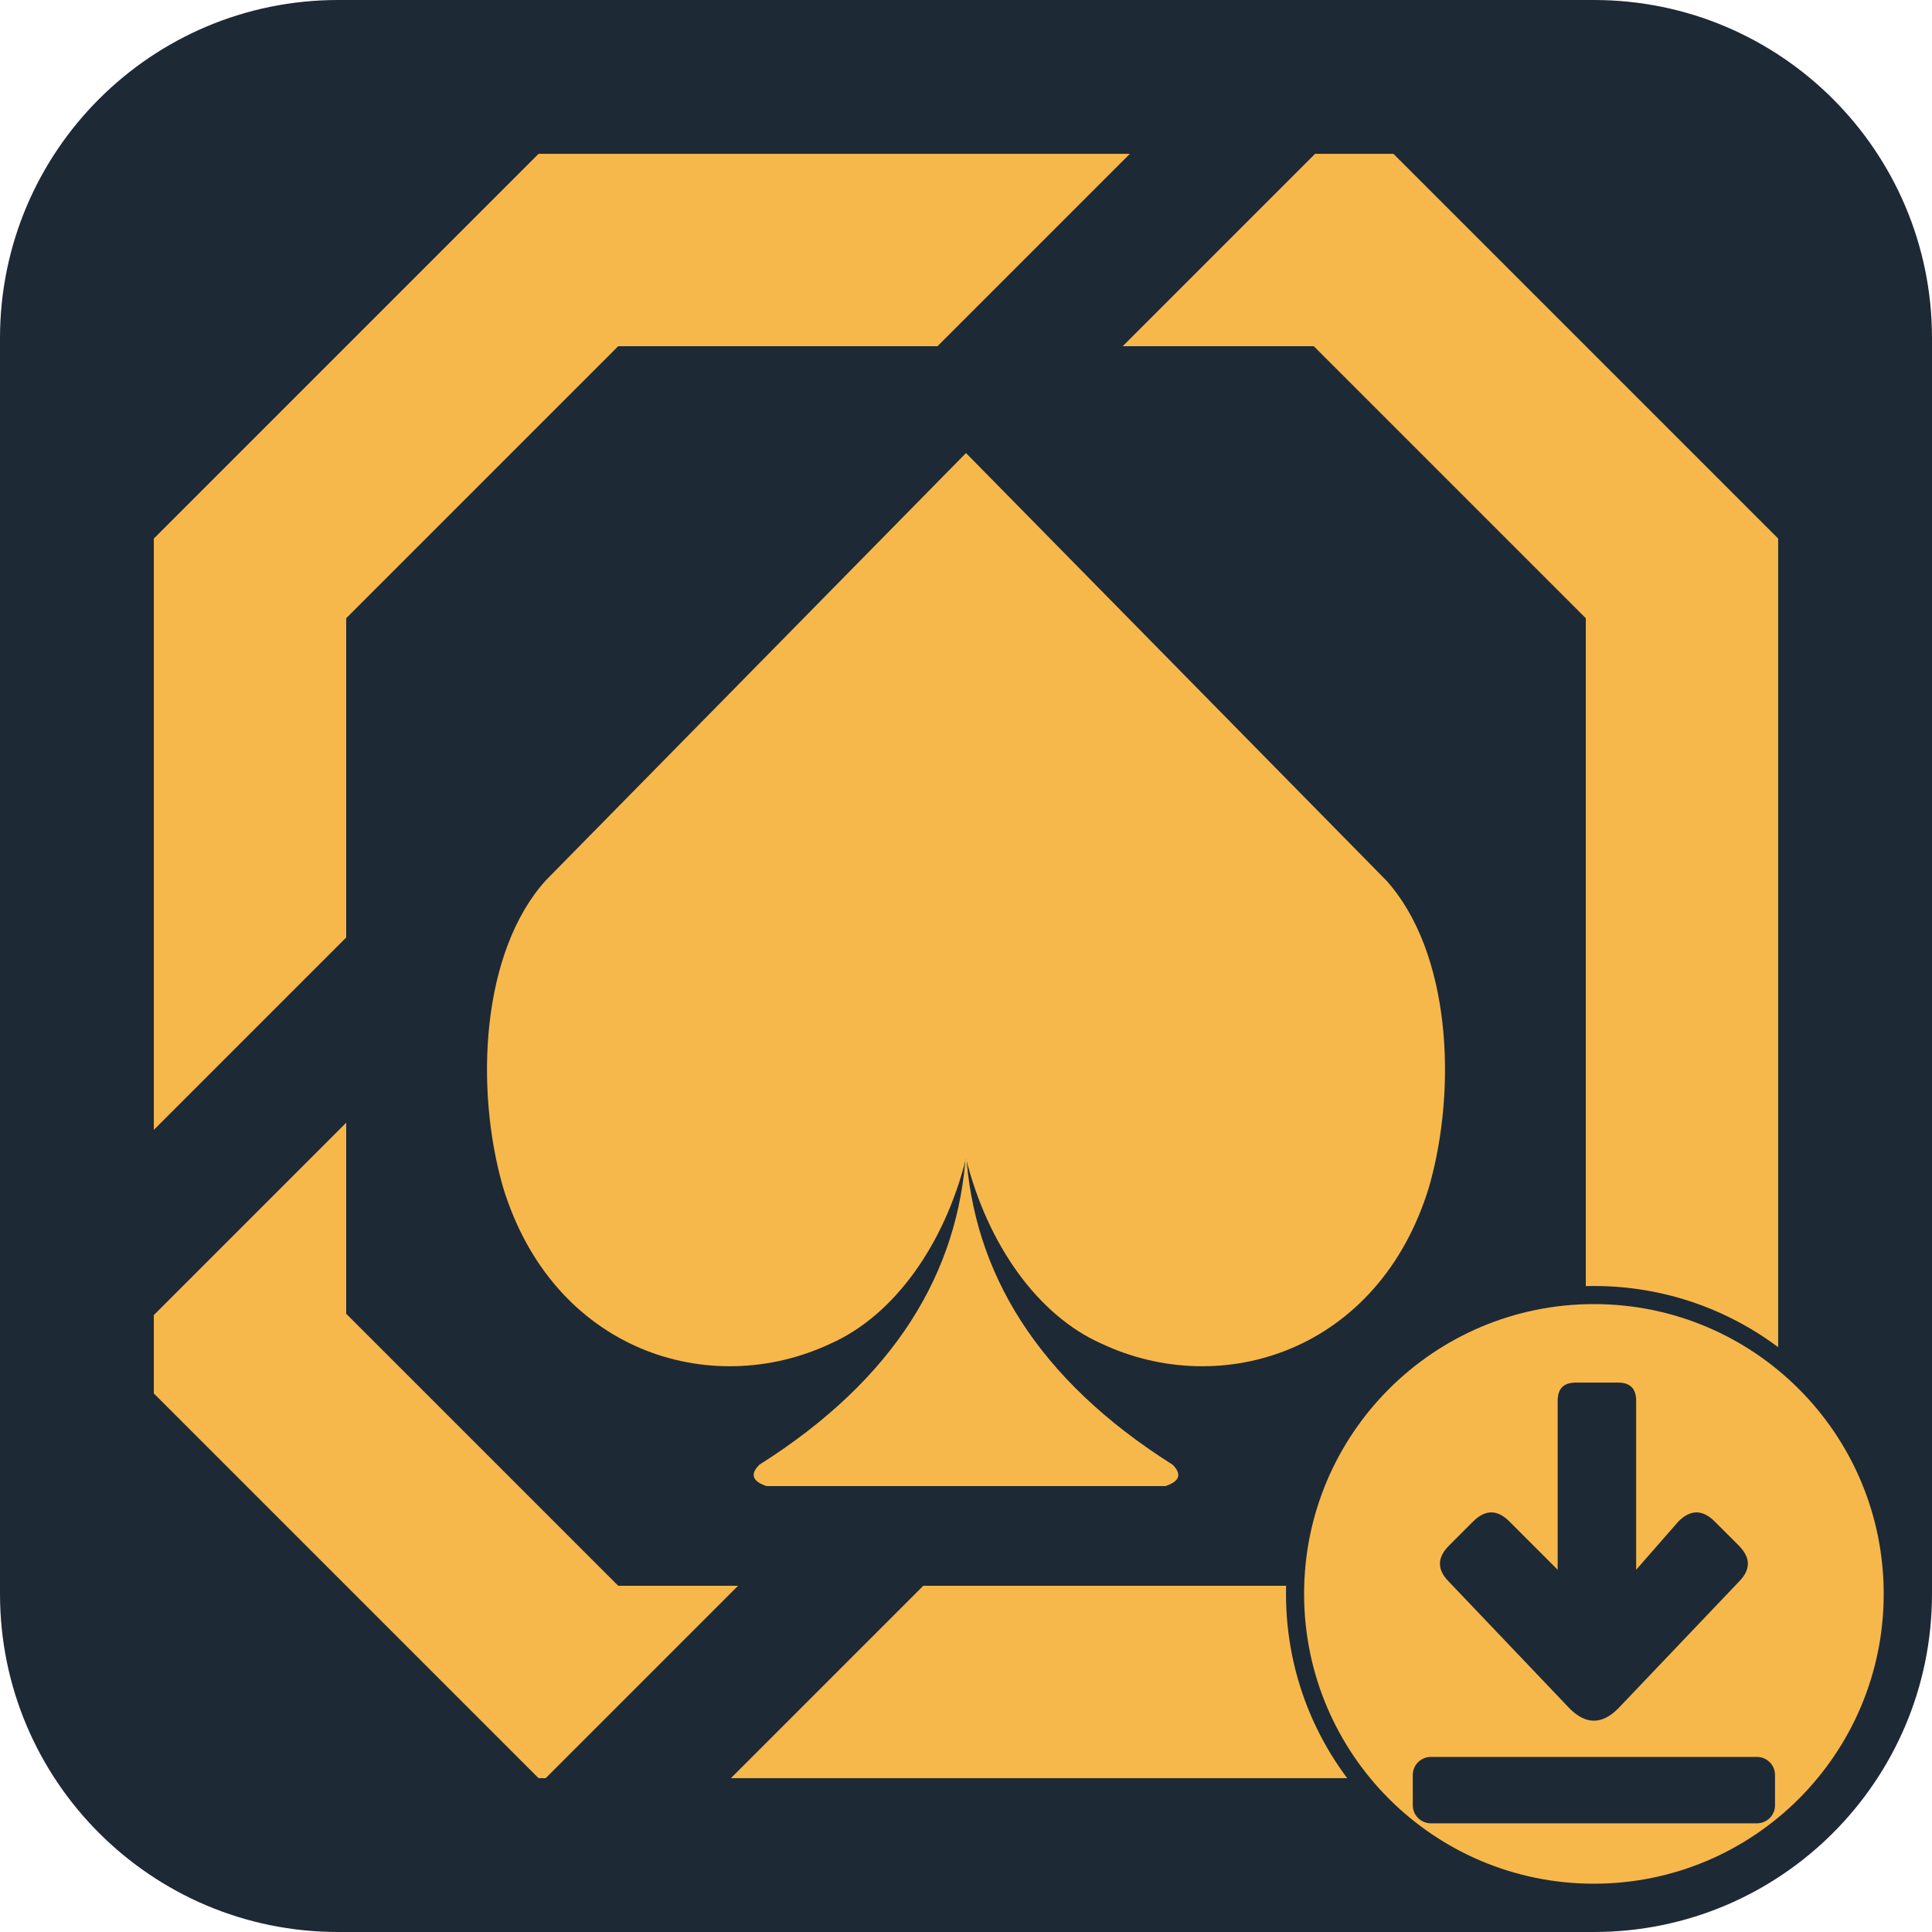
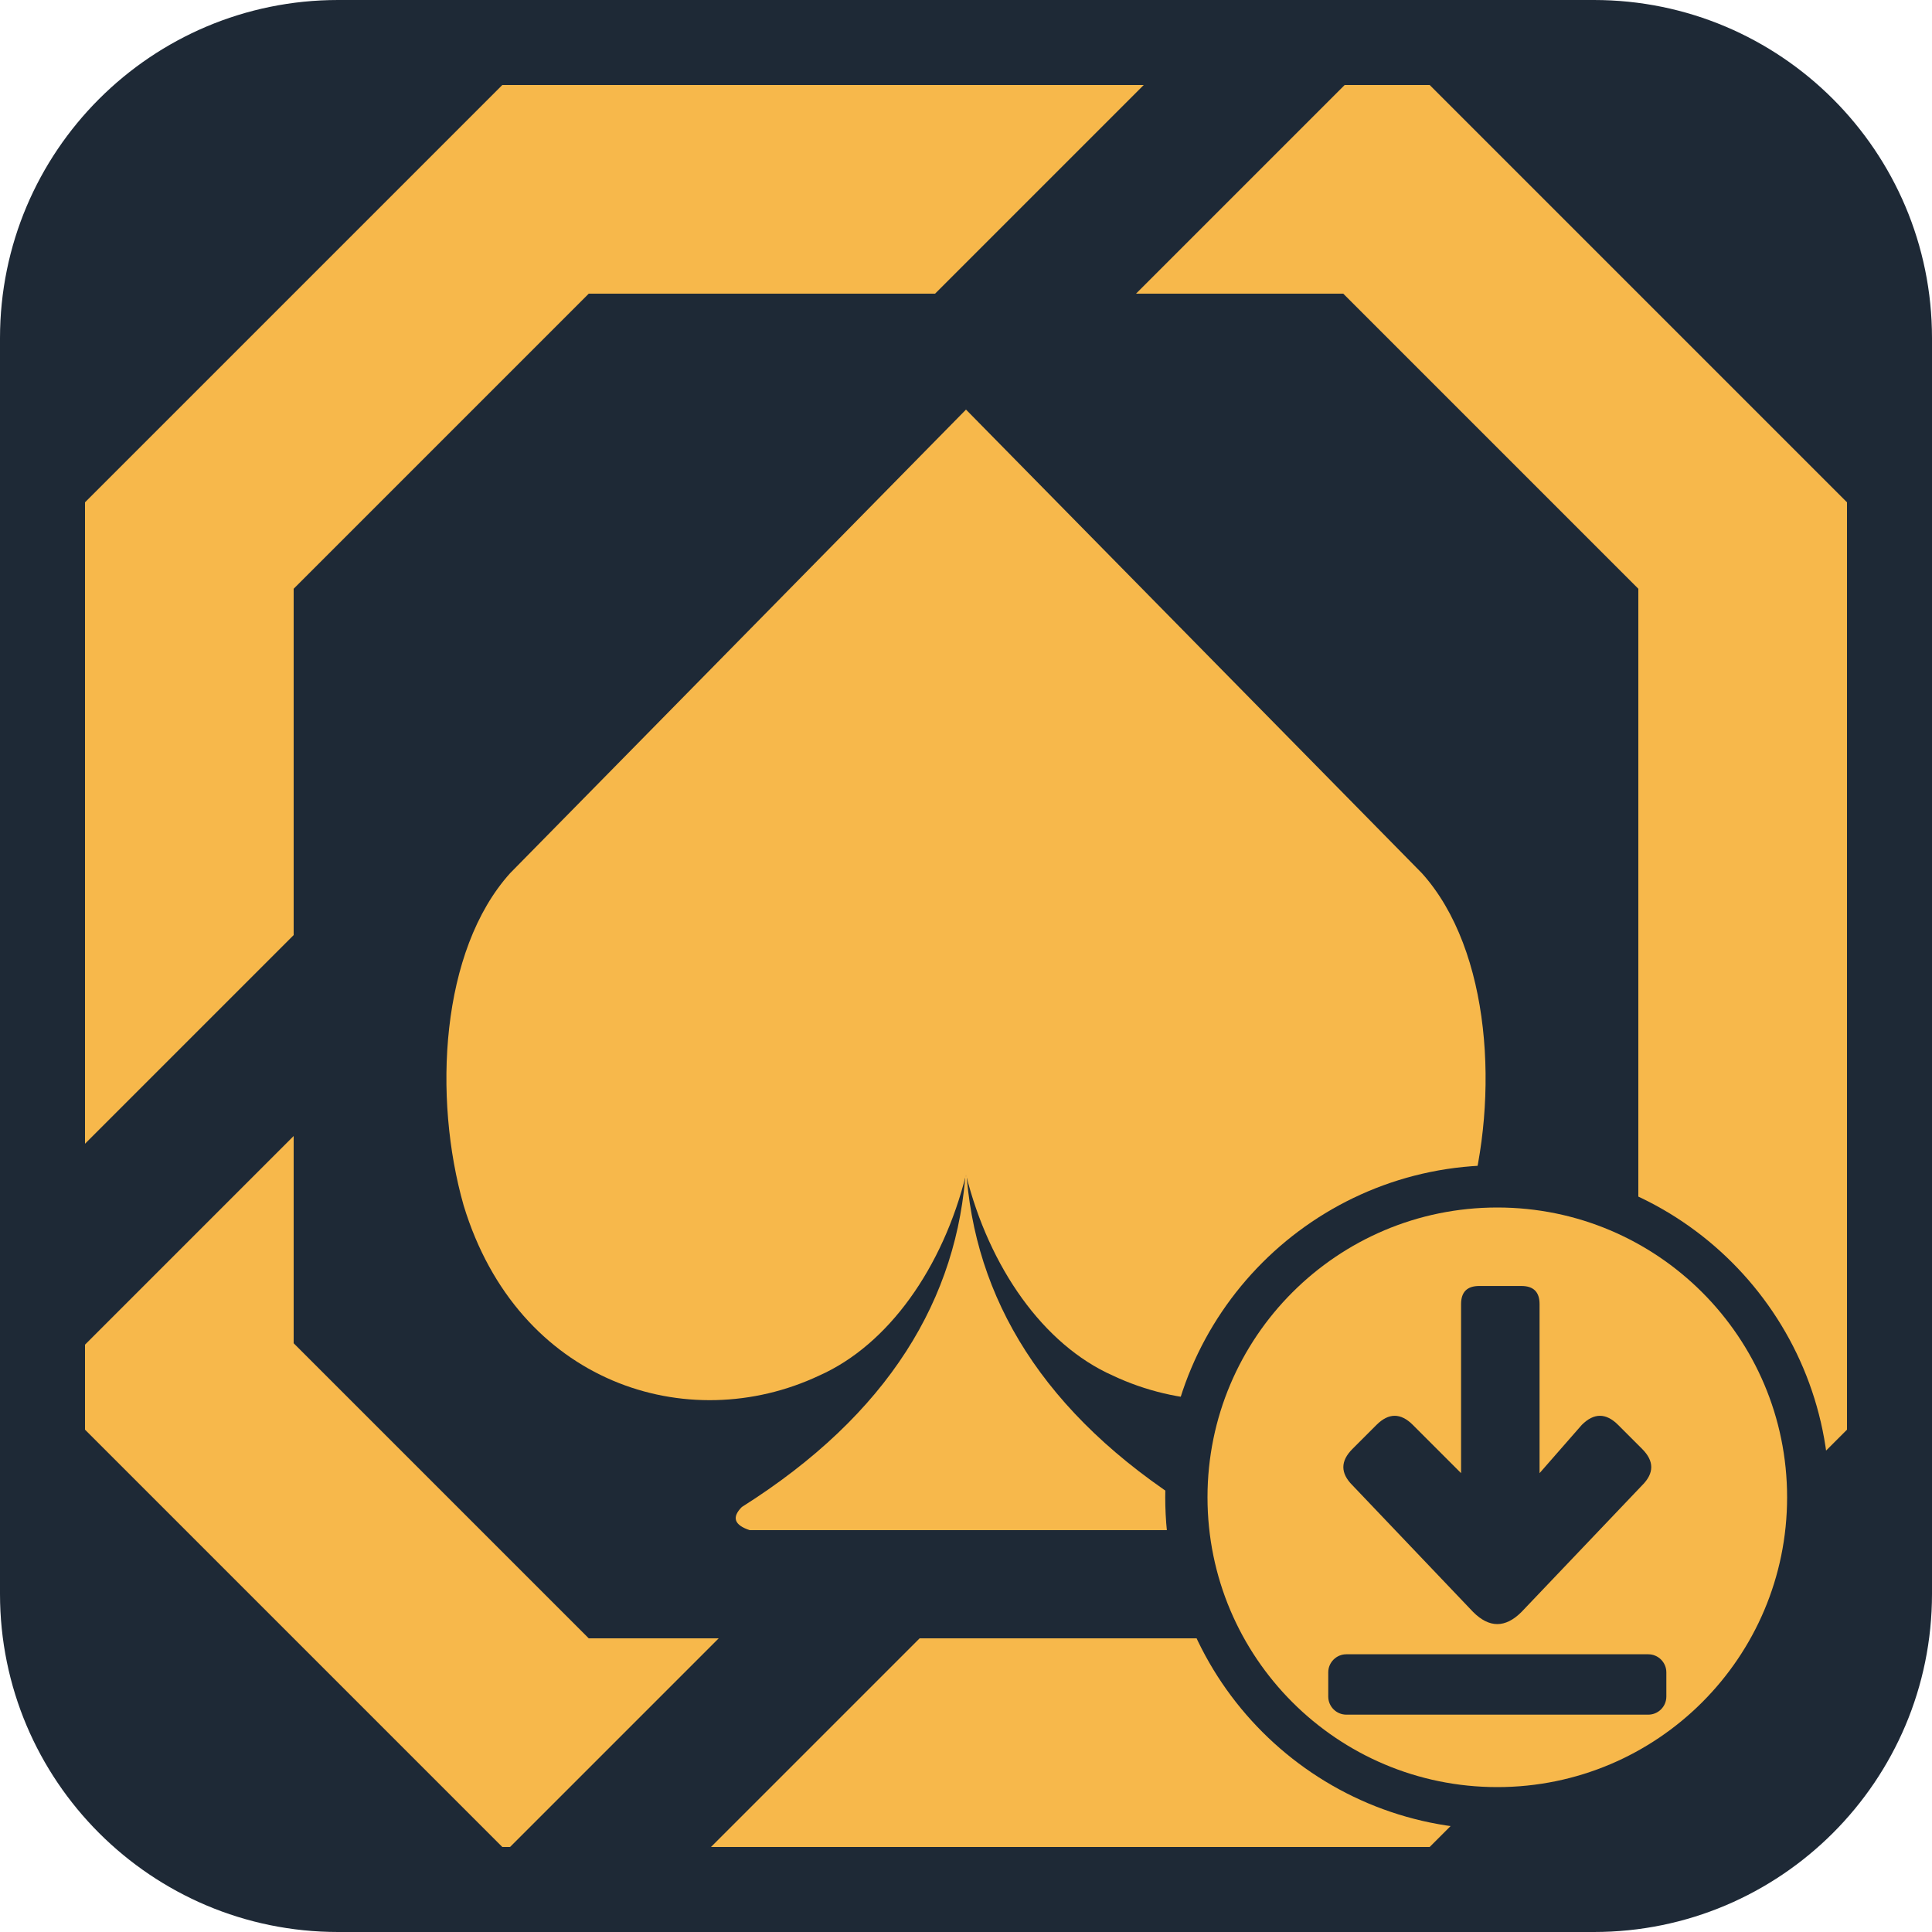
<svg xmlns="http://www.w3.org/2000/svg" width="320" height="320" viewBox="0 0 320 320">
  <g id="_00___Backgrounds" data-name="00 • Backgrounds">
    <path id="ace-icon-dark___background" data-name="ace-icon-dark · background" d="M56 0 L264 0 C294.928 0 320 25.072 320 56 L320 264 C320 294.928 294.928 320 264 320 L56 320 C25.072 320 0 294.928 0 264 L0 56 C0 25.072 25.072 0 56 0 Z" fill="#1e2936" />
  </g>
  <g id="_10___Ring___3_interrupted_ribbons" data-name="10 • Ring / 3 interrupted ribbons">
-     <polygon id="ace-icon-dark___Ring_A___upper-left" data-name="ace-icon-dark · Ring A / upper-left" points="187.14,25.48 89.2,25.48 25.48,89.2 25.48,187.14 57.34,155.28 57.34,102.397 102.397,57.34 155.28,57.34" fill="#f7b84b" />
-     <polygon id="ace-icon-dark___Ring_B___right-bottom" data-name="ace-icon-dark · Ring B / right-bottom" points="217.82,25.48 230.8,25.48 294.52,89.2 294.52,230.8 230.8,294.52 121.06,294.52 152.92,262.66 217.603,262.66 262.66,217.603 262.66,102.397 217.603,57.34 185.96,57.34" fill="#f7b84b" />
-     <polygon id="ace-icon-dark___Ring_C___southwest" data-name="ace-icon-dark · Ring C / southwest" points="25.48,217.82 25.48,230.8 89.2,294.52 90.38,294.52 122.24,262.66 102.397,262.66 57.34,217.603 57.34,185.96" fill="#f7b84b" />
+     <polygon id="ace-icon-dark___Ring_A___upper-left" data-name="ace-icon-dark · Ring A / upper-left" points="189.44,14.08 83.2,14.08 14.08,83.2 14.08,189.44 48.64,154.88 48.64,97.516 97.516,48.64 154.88,48.64" fill="#f7b84b" />
+     <polygon id="ace-icon-dark___Ring_B___right-bottom" data-name="ace-icon-dark · Ring B / right-bottom" points="222.72,14.08 236.8,14.08 305.92,83.2 305.92,236.8 236.8,305.92 117.76,305.92 152.32,271.36 222.484,271.36 271.36,222.484 271.36,97.516 222.484,48.64 188.16,48.64" fill="#f7b84b" />
+     <polygon id="ace-icon-dark___Ring_C___southwest" data-name="ace-icon-dark · Ring C / southwest" points="14.08,222.72 14.08,236.8 83.2,305.92 84.48,305.92 119.04,271.36 97.516,271.36 48.64,222.484 48.64,188.16" fill="#f7b84b" />
  </g>
  <g id="_20___Spade___pedestal___symmetric_curves" data-name="20 • Spade + pedestal / symmetric curves">
-     <path id="ace-icon-dark___Spade" data-name="ace-icon-dark · Spade" d="M160 75.04 L229.62 145.84 C240.24 157.64 241.42 180.06 236.7 196.58 C228.44 223.72 202.48 231.98 182.42 222.54 C171.8 217.82 163.54 206.02 160 191.86 C156.46 206.02 148.2 217.82 137.58 222.54 C117.52 231.98 91.56 223.72 83.3 196.58 C78.58 180.06 79.76 157.64 90.38 145.84 Z" fill="#f7b84b" />
-     <path id="ace-icon-dark___Pedestal" data-name="ace-icon-dark · Pedestal" d="M160 190.68 C158.82 210.74 148.2 228.44 125.78 242.6 C124.207 244.173 124.6 245.353 126.96 246.14 L193.04 246.14 C195.4 245.353 195.793 244.173 194.22 242.6 C171.8 228.44 161.18 210.74 160 190.68 Z" fill="#f7b84b" />
+     <path id="ace-icon-dark___Spade" data-name="ace-icon-dark · Spade" d="M160 67.84 L235.52 144.64 C247.04 157.44 248.32 181.76 243.2 199.68 C234.24 229.12 206.08 238.08 184.32 227.84 C172.8 222.72 163.84 209.92 160 194.56 C156.16 209.92 147.2 222.72 135.68 227.84 C113.92 238.08 85.76 229.12 76.8 199.68 C71.68 181.76 72.96 157.44 84.48 144.64 Z" fill="#f7b84b" />
+     <path id="ace-icon-dark___Pedestal" data-name="ace-icon-dark · Pedestal" d="M160 193.28 C158.72 215.04 147.2 234.24 122.88 249.6 C121.174 251.306 121.6 252.586 124.16 253.44 L195.84 253.44 C198.4 252.586 198.826 251.306 197.12 249.6 C172.8 234.24 161.28 215.04 160 193.28 Z" fill="#f7b84b" />
  </g>
  <g id="_30___Wordmarks___converted_to_paths" data-name="30 • Wordmarks / converted to paths">
  </g>
  <g id="_40___Taglines___letterspaced_outlines" data-name="40 • Taglines / letterspaced outlines">
  </g>
  <g id="_80___Installer_download_badge" data-name="80 • Installer download badge">
-     <circle id="Installer_badge___minimal_separation" data-name="Installer badge · minimal separation" cx="264" cy="264" r="51" fill="#1e2936" />
-     <circle id="Installer_badge___amber_disk" data-name="Installer badge · amber disk" cx="264" cy="264" r="48" fill="#f7b84b" />
-     <path id="Installer_badge___deep_ink_download_arrow" data-name="Installer badge · deep ink download arrow" d="M258 232 C258 230 259 229 261 229 L268 229 C270 229 271 230 271 232 L271 260 L278 252 C280 250 282 250 284 252 L288 256 C290 258 290 260 288 262 L268 283 C265.333 285.667 262.667 285.667 260 283 L240 262 C238 260 238 258 240 256 L244 252 C246 250 248 250 250 252 L258 260 Z" fill="#1e2936" />
-     <path id="Installer_badge___download_tray" data-name="Installer badge · download tray" d="M237 291 L291 291 C292.657 291 294 292.343 294 294 L294 299 C294 300.657 292.657 302 291 302 L237 302 C235.343 302 234 300.657 234 299 L234 294 C234 292.343 235.343 291 237 291 Z" fill="#1e2936" />
+     <circle id="Installer_badge___minimal_separation" data-name="Installer badge · minimal separation" cx="248" cy="248" r="55" fill="#1e2936" />
+     <circle id="Installer_badge___amber_disk" data-name="Installer badge · amber disk" cx="248" cy="248" r="48" fill="#f7b84b" />
+     <path id="Installer_badge___deep_ink_download_arrow" data-name="Installer badge · deep ink download arrow" d="M242 216 C242 214 243 213 245 213 L252 213 C254 213 255 214 255 216 L255 244 L262 236 C264 234 266 234 268 236 L272 240 C274 242 274 244 272 246 L252 267 C249.333 269.667 246.667 269.667 244 267 L224 246 C222 244 222 242 224 240 L228 236 C230 234 232 234 234 236 L242 244 Z" fill="#1e2936" />
+     <path id="Installer_badge___download_tray" data-name="Installer badge · download tray" d="M223 274 L273 274 C274.657 274 276 275.343 276 277 L276 281 C276 282.657 274.657 284 273 284 L223 284 C221.343 284 220 282.657 220 281 L220 277 C220 275.343 221.343 274 223 274 Z" fill="#1e2936" />
  </g>
</svg>
